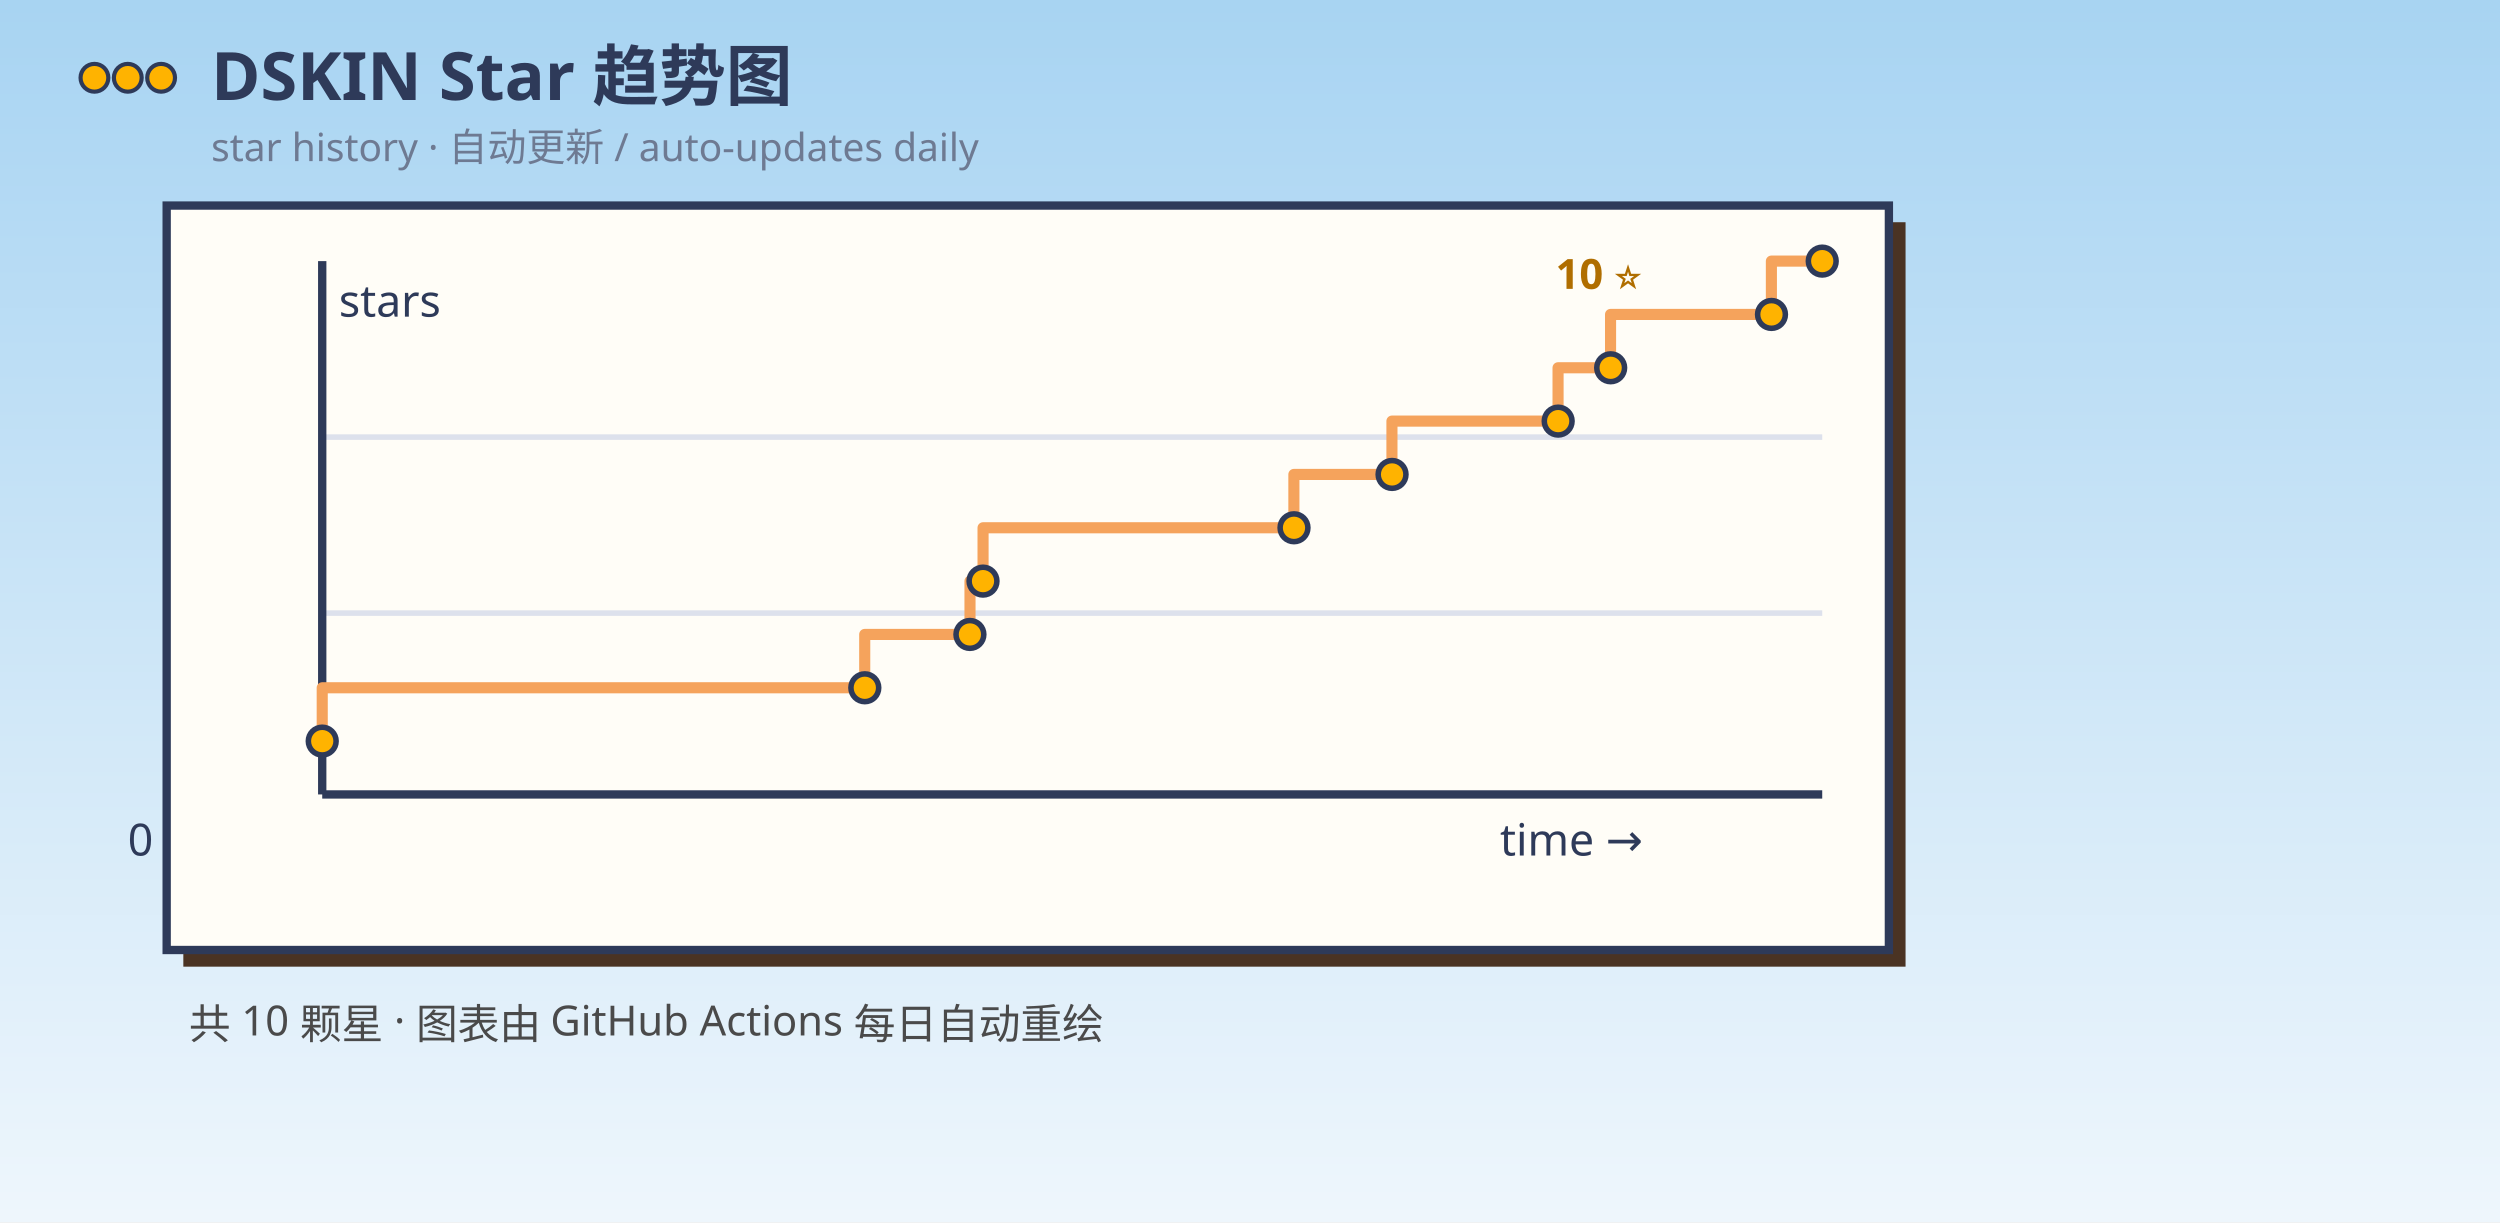
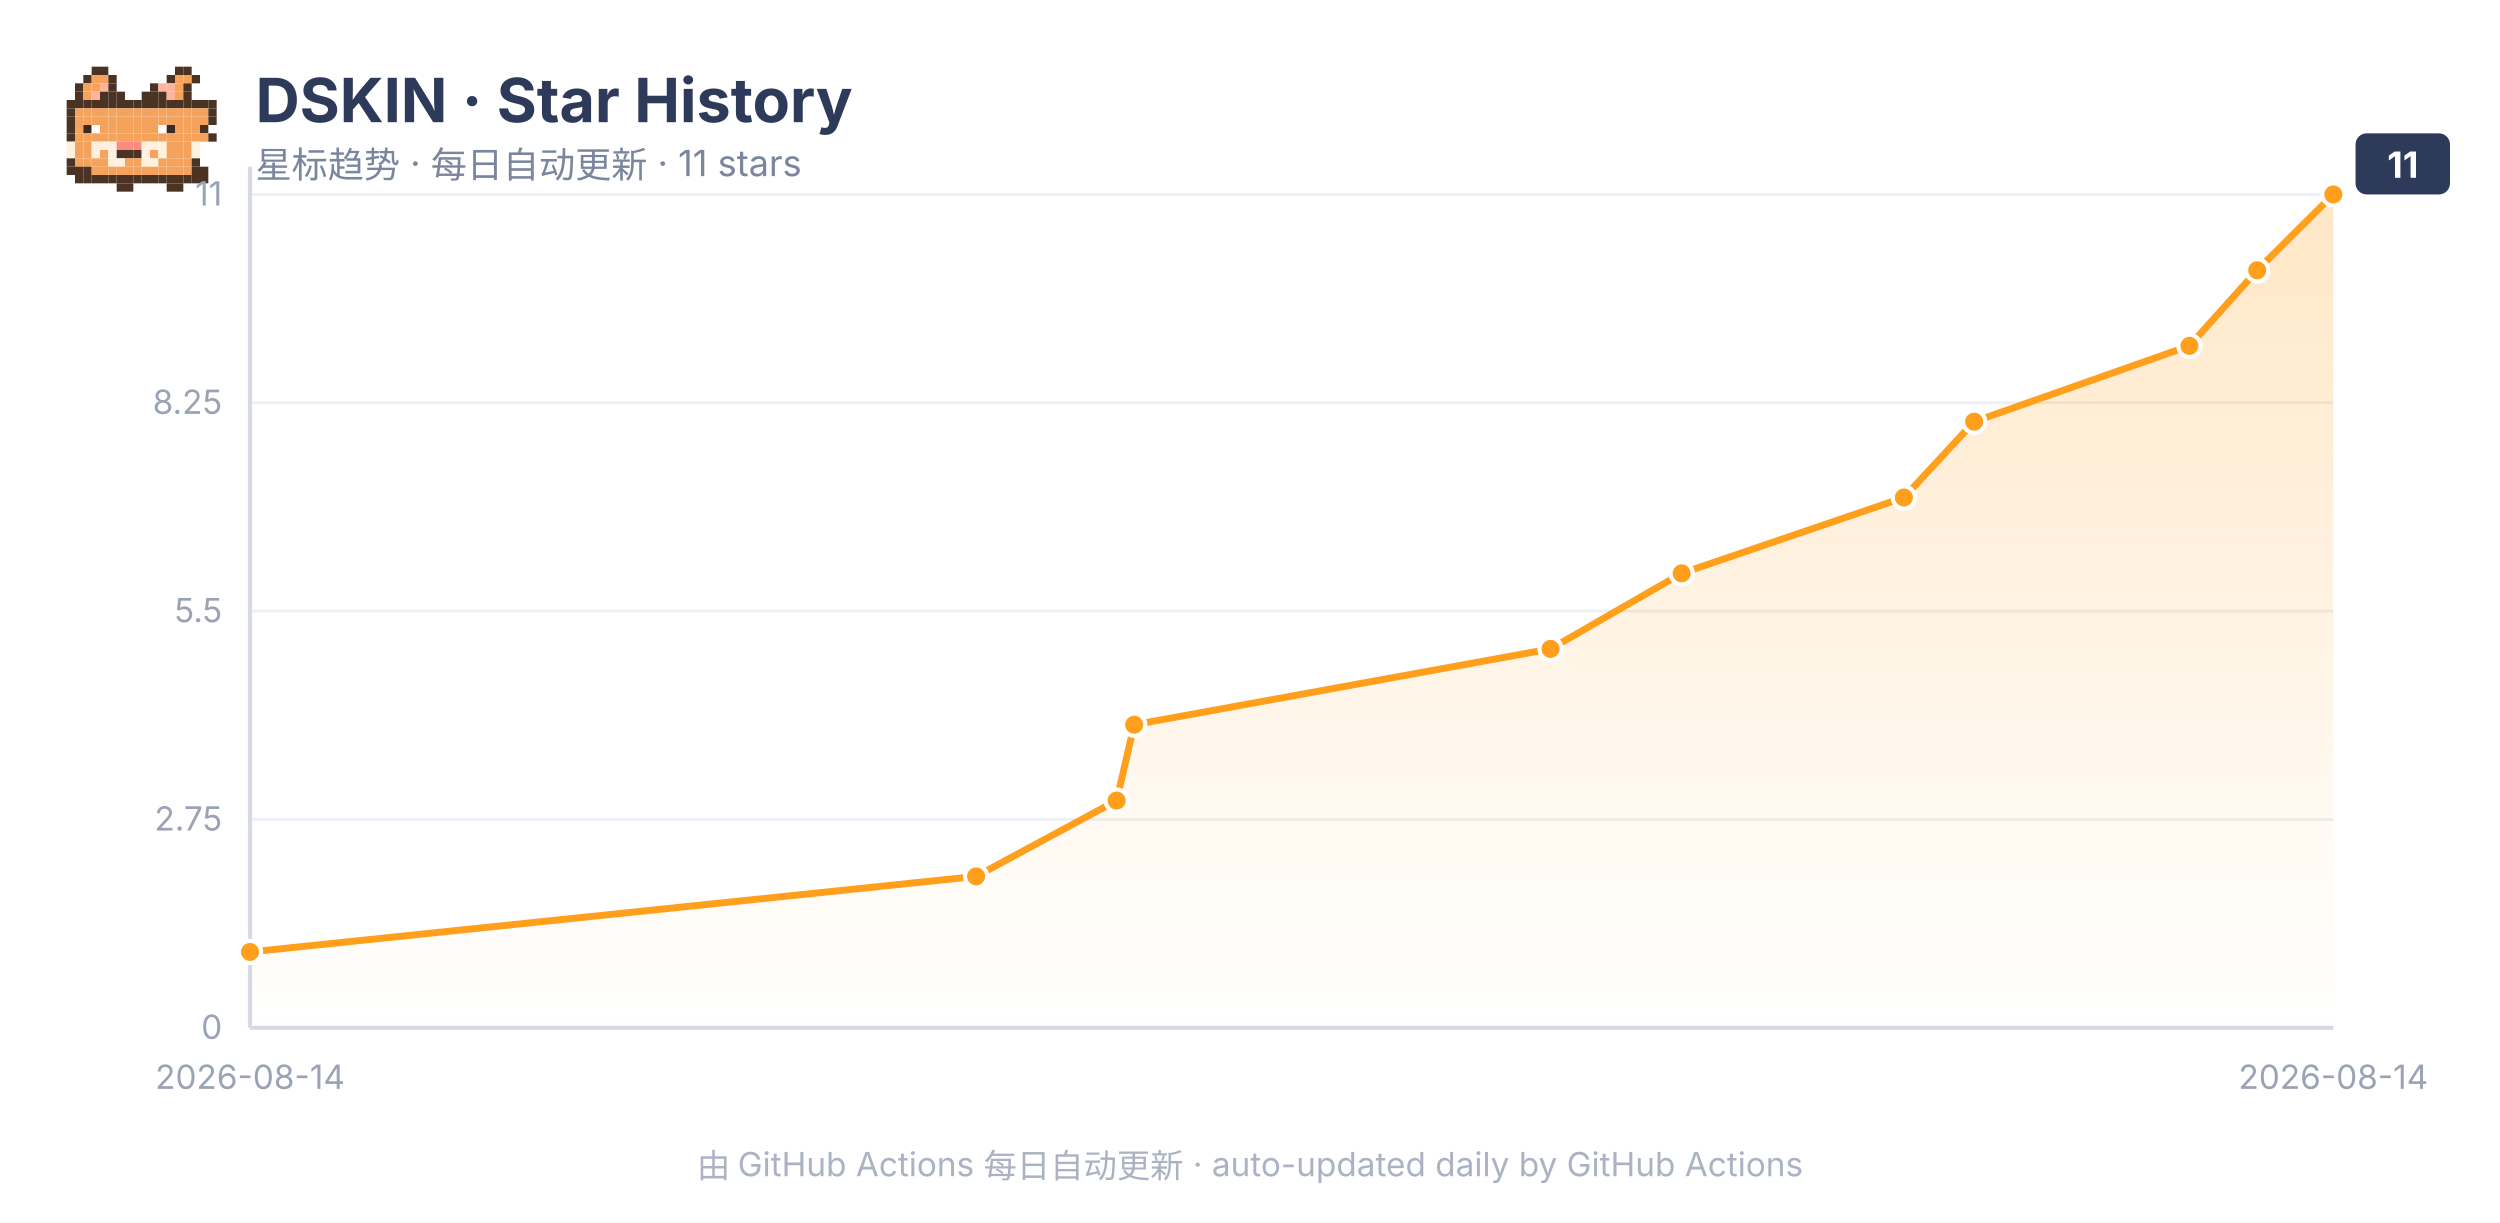
- <svg xmlns="http://www.w3.org/2000/svg" viewBox="0 0 900 440" font-family="PingFang SC, Hiragino Sans GB, sans-serif">
+ <svg xmlns="http://www.w3.org/2000/svg" viewBox="0 0 900 440" font-family="-apple-system, BlinkMacSystemFont, PingFang SC, Hiragino Sans GB, sans-serif">
+   <rect width="900" height="440" fill="#ffffff" />
+   <g transform="translate(24, 24)">
+     <rect x="9" y="0" width="3" height="3" fill="#4a3323" />
+     <rect x="12" y="0" width="3" height="3" fill="#4a3323" />
+     <rect x="39" y="0" width="3" height="3" fill="#4a3323" />
+     <rect x="42" y="0" width="3" height="3" fill="#4a3323" />
+     <rect x="6" y="3" width="3" height="3" fill="#4a3323" />
+     <rect x="9" y="3" width="3" height="3" fill="#f5a35c" />
+     <rect x="12" y="3" width="3" height="3" fill="#f5a35c" />
+     <rect x="15" y="3" width="3" height="3" fill="#4a3323" />
+     <rect x="36" y="3" width="3" height="3" fill="#4a3323" />
+     <rect x="39" y="3" width="3" height="3" fill="#f5a35c" />
+     <rect x="42" y="3" width="3" height="3" fill="#f5a35c" />
+     <rect x="45" y="3" width="3" height="3" fill="#4a3323" />
+     <rect x="3" y="6" width="3" height="3" fill="#4a3323" />
+     <rect x="6" y="6" width="3" height="3" fill="#f5a35c" />
+     <rect x="9" y="6" width="3" height="3" fill="#f5a35c" />
+     <rect x="12" y="6" width="3" height="3" fill="#ffb39a" />
+     <rect x="15" y="6" width="3" height="3" fill="#4a3323" />
+     <rect x="30" y="6" width="3" height="3" fill="#4a3323" />
+     <rect x="33" y="6" width="3" height="3" fill="#ffb39a" />
+     <rect x="36" y="6" width="3" height="3" fill="#ffb39a" />
+     <rect x="39" y="6" width="3" height="3" fill="#f5a35c" />
+     <rect x="42" y="6" width="3" height="3" fill="#4a3323" />
+     <rect x="3" y="9" width="3" height="3" fill="#4a3323" />
+     <rect x="6" y="9" width="3" height="3" fill="#f5a35c" />
+     <rect x="9" y="9" width="3" height="3" fill="#ffb39a" />
+     <rect x="12" y="9" width="3" height="3" fill="#4a3323" />
+     <rect x="15" y="9" width="3" height="3" fill="#4a3323" />
+     <rect x="18" y="9" width="3" height="3" fill="#4a3323" />
+     <rect x="27" y="9" width="3" height="3" fill="#4a3323" />
+     <rect x="30" y="9" width="3" height="3" fill="#4a3323" />
+     <rect x="33" y="9" width="3" height="3" fill="#4a3323" />
+     <rect x="36" y="9" width="3" height="3" fill="#ffb39a" />
+     <rect x="39" y="9" width="3" height="3" fill="#f5a35c" />
+     <rect x="42" y="9" width="3" height="3" fill="#4a3323" />
+     <rect x="0" y="12" width="3" height="3" fill="#4a3323" />
+     <rect x="3" y="12" width="3" height="3" fill="#4a3323" />
+     <rect x="6" y="12" width="3" height="3" fill="#4a3323" />
+     <rect x="9" y="12" width="3" height="3" fill="#4a3323" />
+     <rect x="12" y="12" width="3" height="3" fill="#4a3323" />
+     <rect x="15" y="12" width="3" height="3" fill="#4a3323" />
+     <rect x="18" y="12" width="3" height="3" fill="#4a3323" />
+     <rect x="21" y="12" width="3" height="3" fill="#4a3323" />
+     <rect x="24" y="12" width="3" height="3" fill="#4a3323" />
+     <rect x="27" y="12" width="3" height="3" fill="#4a3323" />
+     <rect x="30" y="12" width="3" height="3" fill="#4a3323" />
+     <rect x="33" y="12" width="3" height="3" fill="#4a3323" />
+     <rect x="36" y="12" width="3" height="3" fill="#4a3323" />
+     <rect x="39" y="12" width="3" height="3" fill="#4a3323" />
+     <rect x="42" y="12" width="3" height="3" fill="#4a3323" />
+     <rect x="45" y="12" width="3" height="3" fill="#4a3323" />
+     <rect x="48" y="12" width="3" height="3" fill="#4a3323" />
+     <rect x="51" y="12" width="3" height="3" fill="#4a3323" />
+     <rect x="0" y="15" width="3" height="3" fill="#4a3323" />
+     <rect x="3" y="15" width="3" height="3" fill="#f5a35c" />
+     <rect x="6" y="15" width="3" height="3" fill="#f5a35c" />
+     <rect x="9" y="15" width="3" height="3" fill="#f5a35c" />
+     <rect x="12" y="15" width="3" height="3" fill="#f5a35c" />
+     <rect x="15" y="15" width="3" height="3" fill="#f5a35c" />
+     <rect x="18" y="15" width="3" height="3" fill="#f5a35c" />
+     <rect x="21" y="15" width="3" height="3" fill="#f5a35c" />
+     <rect x="24" y="15" width="3" height="3" fill="#f5a35c" />
+     <rect x="27" y="15" width="3" height="3" fill="#f5a35c" />
+     <rect x="30" y="15" width="3" height="3" fill="#f5a35c" />
+     <rect x="33" y="15" width="3" height="3" fill="#f5a35c" />
+     <rect x="36" y="15" width="3" height="3" fill="#f5a35c" />
+     <rect x="39" y="15" width="3" height="3" fill="#f5a35c" />
+     <rect x="42" y="15" width="3" height="3" fill="#f5a35c" />
+     <rect x="45" y="15" width="3" height="3" fill="#f5a35c" />
+     <rect x="48" y="15" width="3" height="3" fill="#f5a35c" />
+     <rect x="51" y="15" width="3" height="3" fill="#4a3323" />
+     <rect x="0" y="18" width="3" height="3" fill="#4a3323" />
+     <rect x="3" y="18" width="3" height="3" fill="#f5a35c" />
+     <rect x="6" y="18" width="3" height="3" fill="#f5a35c" />
+     <rect x="9" y="18" width="3" height="3" fill="#f5a35c" />
+     <rect x="12" y="18" width="3" height="3" fill="#f5a35c" />
+     <rect x="15" y="18" width="3" height="3" fill="#f5a35c" />
+     <rect x="18" y="18" width="3" height="3" fill="#f5a35c" />
+     <rect x="21" y="18" width="3" height="3" fill="#f5a35c" />
+     <rect x="24" y="18" width="3" height="3" fill="#f5a35c" />
+     <rect x="27" y="18" width="3" height="3" fill="#f5a35c" />
+     <rect x="30" y="18" width="3" height="3" fill="#f5a35c" />
+     <rect x="33" y="18" width="3" height="3" fill="#f5a35c" />
+     <rect x="36" y="18" width="3" height="3" fill="#f5a35c" />
+     <rect x="39" y="18" width="3" height="3" fill="#f5a35c" />
+     <rect x="42" y="18" width="3" height="3" fill="#f5a35c" />
+     <rect x="45" y="18" width="3" height="3" fill="#f5a35c" />
+     <rect x="48" y="18" width="3" height="3" fill="#f5a35c" />
+     <rect x="51" y="18" width="3" height="3" fill="#4a3323" />
+     <rect x="0" y="21" width="3" height="3" fill="#4a3323" />
+     <rect x="3" y="21" width="3" height="3" fill="#f5a35c" />
+     <rect x="6" y="21" width="3" height="3" fill="#3d2b1f" />
+     <rect x="9" y="21" width="3" height="3" fill="#ffffff" />
+     <rect x="12" y="21" width="3" height="3" fill="#f5a35c" />
+     <rect x="15" y="21" width="3" height="3" fill="#f5a35c" />
+     <rect x="18" y="21" width="3" height="3" fill="#f5a35c" />
+     <rect x="21" y="21" width="3" height="3" fill="#f5a35c" />
+     <rect x="24" y="21" width="3" height="3" fill="#f5a35c" />
+     <rect x="27" y="21" width="3" height="3" fill="#f5a35c" />
+     <rect x="30" y="21" width="3" height="3" fill="#f5a35c" />
+     <rect x="33" y="21" width="3" height="3" fill="#ffffff" />
+     <rect x="36" y="21" width="3" height="3" fill="#3d2b1f" />
+     <rect x="39" y="21" width="3" height="3" fill="#f5a35c" />
+     <rect x="42" y="21" width="3" height="3" fill="#f5a35c" />
+     <rect x="45" y="21" width="3" height="3" fill="#f5a35c" />
+     <rect x="48" y="21" width="3" height="3" fill="#4a3323" />
+     <rect x="0" y="24" width="3" height="3" fill="#4a3323" />
+     <rect x="3" y="24" width="3" height="3" fill="#f5a35c" />
+     <rect x="6" y="24" width="3" height="3" fill="#f5a35c" />
+     <rect x="9" y="24" width="3" height="3" fill="#f5a35c" />
+     <rect x="12" y="24" width="3" height="3" fill="#f5a35c" />
+     <rect x="15" y="24" width="3" height="3" fill="#f5a35c" />
+     <rect x="18" y="24" width="3" height="3" fill="#f5a35c" />
+     <rect x="21" y="24" width="3" height="3" fill="#f5a35c" />
+     <rect x="24" y="24" width="3" height="3" fill="#f5a35c" />
+     <rect x="27" y="24" width="3" height="3" fill="#f5a35c" />
+     <rect x="30" y="24" width="3" height="3" fill="#f5a35c" />
+     <rect x="33" y="24" width="3" height="3" fill="#f5a35c" />
+     <rect x="36" y="24" width="3" height="3" fill="#f5a35c" />
+     <rect x="39" y="24" width="3" height="3" fill="#f5a35c" />
+     <rect x="42" y="24" width="3" height="3" fill="#f5a35c" />
+     <rect x="45" y="24" width="3" height="3" fill="#f5a35c" />
+     <rect x="48" y="24" width="3" height="3" fill="#f5a35c" />
+     <rect x="51" y="24" width="3" height="3" fill="#4a3323" />
+     <rect x="0" y="27" width="3" height="3" fill="#fff1de" />
+     <rect x="3" y="27" width="3" height="3" fill="#f5a35c" />
+     <rect x="6" y="27" width="3" height="3" fill="#f5a35c" />
+     <rect x="9" y="27" width="3" height="3" fill="#fff1de" />
+     <rect x="12" y="27" width="3" height="3" fill="#fff1de" />
+     <rect x="15" y="27" width="3" height="3" fill="#fff1de" />
+     <rect x="18" y="27" width="3" height="3" fill="#ff8a80" />
+     <rect x="21" y="27" width="3" height="3" fill="#ff8a80" />
+     <rect x="24" y="27" width="3" height="3" fill="#ff8a80" />
+     <rect x="27" y="27" width="3" height="3" fill="#fff1de" />
+     <rect x="30" y="27" width="3" height="3" fill="#fff1de" />
+     <rect x="33" y="27" width="3" height="3" fill="#fff1de" />
+     <rect x="36" y="27" width="3" height="3" fill="#f5a35c" />
+     <rect x="39" y="27" width="3" height="3" fill="#f5a35c" />
+     <rect x="42" y="27" width="3" height="3" fill="#f5a35c" />
+     <rect x="45" y="27" width="3" height="3" fill="#fff1de" />
+     <rect x="0" y="30" width="3" height="3" fill="#fff1de" />
+     <rect x="3" y="30" width="3" height="3" fill="#f5a35c" />
+     <rect x="6" y="30" width="3" height="3" fill="#f5a35c" />
+     <rect x="9" y="30" width="3" height="3" fill="#fff1de" />
+     <rect x="12" y="30" width="3" height="3" fill="#f5a35c" />
+     <rect x="15" y="30" width="3" height="3" fill="#fff1de" />
+     <rect x="18" y="30" width="3" height="3" fill="#4a3323" />
+     <rect x="21" y="30" width="3" height="3" fill="#4a3323" />
+     <rect x="24" y="30" width="3" height="3" fill="#4a3323" />
+     <rect x="27" y="30" width="3" height="3" fill="#fff1de" />
+     <rect x="30" y="30" width="3" height="3" fill="#f5a35c" />
+     <rect x="33" y="30" width="3" height="3" fill="#fff1de" />
+     <rect x="36" y="30" width="3" height="3" fill="#f5a35c" />
+     <rect x="39" y="30" width="3" height="3" fill="#f5a35c" />
+     <rect x="42" y="30" width="3" height="3" fill="#f5a35c" />
+     <rect x="45" y="30" width="3" height="3" fill="#fff1de" />
+     <rect x="0" y="33" width="3" height="3" fill="#4a3323" />
+     <rect x="3" y="33" width="3" height="3" fill="#f5a35c" />
+     <rect x="6" y="33" width="3" height="3" fill="#f5a35c" />
+     <rect x="9" y="33" width="3" height="3" fill="#f5a35c" />
+     <rect x="12" y="33" width="3" height="3" fill="#f5a35c" />
+     <rect x="15" y="33" width="3" height="3" fill="#fff1de" />
+     <rect x="18" y="33" width="3" height="3" fill="#fff1de" />
+     <rect x="21" y="33" width="3" height="3" fill="#f5a35c" />
+     <rect x="24" y="33" width="3" height="3" fill="#f5a35c" />
+     <rect x="27" y="33" width="3" height="3" fill="#fff1de" />
+     <rect x="30" y="33" width="3" height="3" fill="#fff1de" />
+     <rect x="33" y="33" width="3" height="3" fill="#f5a35c" />
+     <rect x="36" y="33" width="3" height="3" fill="#f5a35c" />
+     <rect x="39" y="33" width="3" height="3" fill="#f5a35c" />
+     <rect x="42" y="33" width="3" height="3" fill="#f5a35c" />
+     <rect x="45" y="33" width="3" height="3" fill="#4a3323" />
+     <rect x="0" y="36" width="3" height="3" fill="#4a3323" />
+     <rect x="3" y="36" width="3" height="3" fill="#4a3323" />
+     <rect x="6" y="36" width="3" height="3" fill="#4a3323" />
+     <rect x="9" y="36" width="3" height="3" fill="#f5a35c" />
+     <rect x="12" y="36" width="3" height="3" fill="#f5a35c" />
+     <rect x="15" y="36" width="3" height="3" fill="#f5a35c" />
+     <rect x="18" y="36" width="3" height="3" fill="#f5a35c" />
+     <rect x="21" y="36" width="3" height="3" fill="#f5a35c" />
+     <rect x="24" y="36" width="3" height="3" fill="#f5a35c" />
+     <rect x="27" y="36" width="3" height="3" fill="#f5a35c" />
+     <rect x="30" y="36" width="3" height="3" fill="#f5a35c" />
+     <rect x="33" y="36" width="3" height="3" fill="#f5a35c" />
+     <rect x="36" y="36" width="3" height="3" fill="#f5a35c" />
+     <rect x="39" y="36" width="3" height="3" fill="#f5a35c" />
+     <rect x="42" y="36" width="3" height="3" fill="#f5a35c" />
+     <rect x="45" y="36" width="3" height="3" fill="#4a3323" />
+     <rect x="48" y="36" width="3" height="3" fill="#4a3323" />
+     <rect x="3" y="39" width="3" height="3" fill="#4a3323" />
+     <rect x="6" y="39" width="3" height="3" fill="#4a3323" />
+     <rect x="9" y="39" width="3" height="3" fill="#4a3323" />
+     <rect x="12" y="39" width="3" height="3" fill="#4a3323" />
+     <rect x="15" y="39" width="3" height="3" fill="#4a3323" />
+     <rect x="18" y="39" width="3" height="3" fill="#4a3323" />
+     <rect x="21" y="39" width="3" height="3" fill="#4a3323" />
+     <rect x="24" y="39" width="3" height="3" fill="#4a3323" />
+     <rect x="27" y="39" width="3" height="3" fill="#4a3323" />
+     <rect x="30" y="39" width="3" height="3" fill="#4a3323" />
+     <rect x="33" y="39" width="3" height="3" fill="#4a3323" />
+     <rect x="36" y="39" width="3" height="3" fill="#4a3323" />
+     <rect x="39" y="39" width="3" height="3" fill="#4a3323" />
+     <rect x="42" y="39" width="3" height="3" fill="#4a3323" />
+     <rect x="45" y="39" width="3" height="3" fill="#4a3323" />
+     <rect x="48" y="39" width="3" height="3" fill="#4a3323" />
+     <rect x="18" y="42" width="3" height="3" fill="#4a3323" />
+     <rect x="21" y="42" width="3" height="3" fill="#4a3323" />
+     <rect x="36" y="42" width="3" height="3" fill="#4a3323" />
+     <rect x="39" y="42" width="3" height="3" fill="#4a3323" />
+   </g>
+   <text x="92" y="44" font-size="22" font-weight="700" fill="#2e3a59">DSKIN · Star History</text>
+   <text x="92" y="64" font-size="13" fill="#7a869e">星标趋势 · 每日自动更新 · 11 stars</text>
+   <line x1="90" y1="370.0" x2="840" y2="370.0" stroke="#eceff5" stroke-width="1" />
+   <text x="80" y="374.0" font-size="12" fill="#9aa3b5" text-anchor="end">0</text>
+   <line x1="90" y1="295.0" x2="840" y2="295.0" stroke="#eceff5" stroke-width="1" />
+   <text x="80" y="299.0" font-size="12" fill="#9aa3b5" text-anchor="end">2.75</text>
+   <line x1="90" y1="220.0" x2="840" y2="220.0" stroke="#eceff5" stroke-width="1" />
+   <text x="80" y="224.0" font-size="12" fill="#9aa3b5" text-anchor="end">5.5</text>
+   <line x1="90" y1="145.0" x2="840" y2="145.0" stroke="#eceff5" stroke-width="1" />
+   <text x="80" y="149.0" font-size="12" fill="#9aa3b5" text-anchor="end">8.25</text>
+   <line x1="90" y1="70.0" x2="840" y2="70.0" stroke="#eceff5" stroke-width="1" />
+   <text x="80" y="74.0" font-size="12" fill="#9aa3b5" text-anchor="end">11</text>
+   <line x1="90" y1="370" x2="840" y2="370" stroke="#d5dae4" stroke-width="1.5" />
+   <line x1="90" y1="60" x2="90" y2="370" stroke="#d5dae4" stroke-width="1.5" />
+   <text x="90" y="392" font-size="12" fill="#9aa3b5" text-anchor="middle">2026-08-14</text>
+   <text x="840" y="392" font-size="12" fill="#9aa3b5" text-anchor="middle">2026-08-14</text>
+   <polygon points="90,370 90.0,342.7 351.4,315.5 402.0,288.2 408.3,260.9 558.2,233.6 605.4,206.4 685.4,179.1 710.7,151.8 788.2,124.5 812.6,97.3 840.0,70.0 840.0,370" fill="url(#area)" stroke="none" />
  <defs>
-     <linearGradient id="sky" x1="0" y1="0" x2="0" y2="1">
-       <stop offset="0" stop-color="#a8d4f2" />
-       <stop offset="1" stop-color="#eef6fc" />
+     <linearGradient id="area" x1="0" y1="0" x2="0" y2="1">
+       <stop offset="0" stop-color="#ff9f1c" stop-opacity="0.25" />
+       <stop offset="1" stop-color="#ff9f1c" stop-opacity="0" />
    </linearGradient>
  </defs>
-   <rect width="900" height="440" fill="url(#sky)" />
-   <rect x="66" y="80" width="620" height="268" fill="#4a3323" />
-   <rect x="60" y="74" width="620" height="268" fill="#fffdf7" stroke="#2e3a59" stroke-width="3" />
-   <line x1="116" y1="157.36" x2="656" y2="157.36" stroke="#dde1ec" stroke-width="2" />
-   <line x1="116" y1="220.72" x2="656" y2="220.72" stroke="#dde1ec" stroke-width="2" />
-   <line x1="116" y1="94" x2="116" y2="286" stroke="#2e3a59" stroke-width="3" />
-   <line x1="116" y1="286" x2="656" y2="286" stroke="#2e3a59" stroke-width="3" />
-   <text x="122" y="114" font-size="16" fill="#2e3a59">stars</text>
-   <text x="46" y="308" font-size="16" fill="#2e3a59">0</text>
-   <text x="540" y="308" font-size="16" fill="#2e3a59">time →</text>
-   <path d="M116.0 266.8 H116.0 V247.6 H311.3 H311.3 V228.4 H349.2 H349.2 V209.2 H353.9 H353.9 V190.0 H465.8 H465.8 V170.8 H501.1 H501.1 V151.6 H560.9 H560.9 V132.4 H579.8 H579.8 V113.2 H637.7 H637.7 V94.0 H656.0" fill="none" stroke="#f5a35c" stroke-width="4" stroke-linejoin="round" />
-   <circle cx="116.0" cy="266.8" r="5" fill="#ffb300" stroke="#2e3a59" stroke-width="2" />
-   <circle cx="311.333" cy="247.6" r="5" fill="#ffb300" stroke="#2e3a59" stroke-width="2" />
-   <circle cx="349.168" cy="228.4" r="5" fill="#ffb300" stroke="#2e3a59" stroke-width="2" />
-   <circle cx="353.884" cy="209.2" r="5" fill="#ffb300" stroke="#2e3a59" stroke-width="2" />
-   <circle cx="465.84" cy="190.0" r="5" fill="#ffb300" stroke="#2e3a59" stroke-width="2" />
-   <circle cx="501.141" cy="170.8" r="5" fill="#ffb300" stroke="#2e3a59" stroke-width="2" />
-   <circle cx="560.938" cy="151.6" r="5" fill="#ffb300" stroke="#2e3a59" stroke-width="2" />
-   <circle cx="579.838" cy="132.4" r="5" fill="#ffb300" stroke="#2e3a59" stroke-width="2" />
-   <circle cx="637.734" cy="113.2" r="5" fill="#ffb300" stroke="#2e3a59" stroke-width="2" />
-   <circle cx="656.0" cy="94.0" r="5" fill="#ffb300" stroke="#2e3a59" stroke-width="2" />
-   <text x="560" y="104" font-size="15" font-weight="bold" fill="#b06e00">10 ⭐</text>
-   <circle cx="34" cy="28" r="5" fill="#ffb300" stroke="#2e3a59" stroke-width="1.5" />
-   <circle cx="46" cy="28" r="5" fill="#ffb300" stroke="#2e3a59" stroke-width="1.5" />
-   <circle cx="58" cy="28" r="5" fill="#ffb300" stroke="#2e3a59" stroke-width="1.5" />
-   <text x="76" y="36" font-size="24" font-weight="bold" fill="#2e3a59">DSKIN Star 趋势图</text>
-   <text x="76" y="58" font-size="14" fill="#6e7a92">star history · 自动更新 / auto-updates daily</text>
-   <text x="68" y="374" font-size="15" fill="#4a4a4a">共 10 颗星 · 图表由 GitHub Actions 每日自动重绘</text>
+   <path d="M90.0 342.7 L351.4 315.5 L402.0 288.2 L408.3 260.9 L558.2 233.6 L605.4 206.4 L685.4 179.1 L710.7 151.8 L788.2 124.5 L812.6 97.3 L840.0 70.0" fill="none" stroke="#ff9f1c" stroke-width="2.5" stroke-linejoin="round" stroke-linecap="round" />
+   <circle cx="90.0" cy="342.7" r="4" fill="#ff9f1c" stroke="#ffffff" stroke-width="1.5" />
+   <circle cx="351.4" cy="315.5" r="4" fill="#ff9f1c" stroke="#ffffff" stroke-width="1.5" />
+   <circle cx="402.0" cy="288.2" r="4" fill="#ff9f1c" stroke="#ffffff" stroke-width="1.5" />
+   <circle cx="408.3" cy="260.9" r="4" fill="#ff9f1c" stroke="#ffffff" stroke-width="1.5" />
+   <circle cx="558.2" cy="233.6" r="4" fill="#ff9f1c" stroke="#ffffff" stroke-width="1.5" />
+   <circle cx="605.4" cy="206.4" r="4" fill="#ff9f1c" stroke="#ffffff" stroke-width="1.5" />
+   <circle cx="685.4" cy="179.1" r="4" fill="#ff9f1c" stroke="#ffffff" stroke-width="1.5" />
+   <circle cx="710.7" cy="151.8" r="4" fill="#ff9f1c" stroke="#ffffff" stroke-width="1.5" />
+   <circle cx="788.2" cy="124.5" r="4" fill="#ff9f1c" stroke="#ffffff" stroke-width="1.5" />
+   <circle cx="812.6" cy="97.3" r="4" fill="#ff9f1c" stroke="#ffffff" stroke-width="1.5" />
+   <circle cx="840.0" cy="70.0" r="4" fill="#ff9f1c" stroke="#ffffff" stroke-width="1.5" />
+   <rect x="848.0" y="48.0" width="34" height="22" rx="4" fill="#2e3a59" />
+   <text x="865.0" y="64.0" font-size="13" font-weight="700" fill="#ffffff" text-anchor="middle">11</text>
+   <text x="450.0" y="424" font-size="12" fill="#aab2c3" text-anchor="middle">由 GitHub Actions 每日自动更新 · auto-updated daily by GitHub Actions</text>
</svg>
